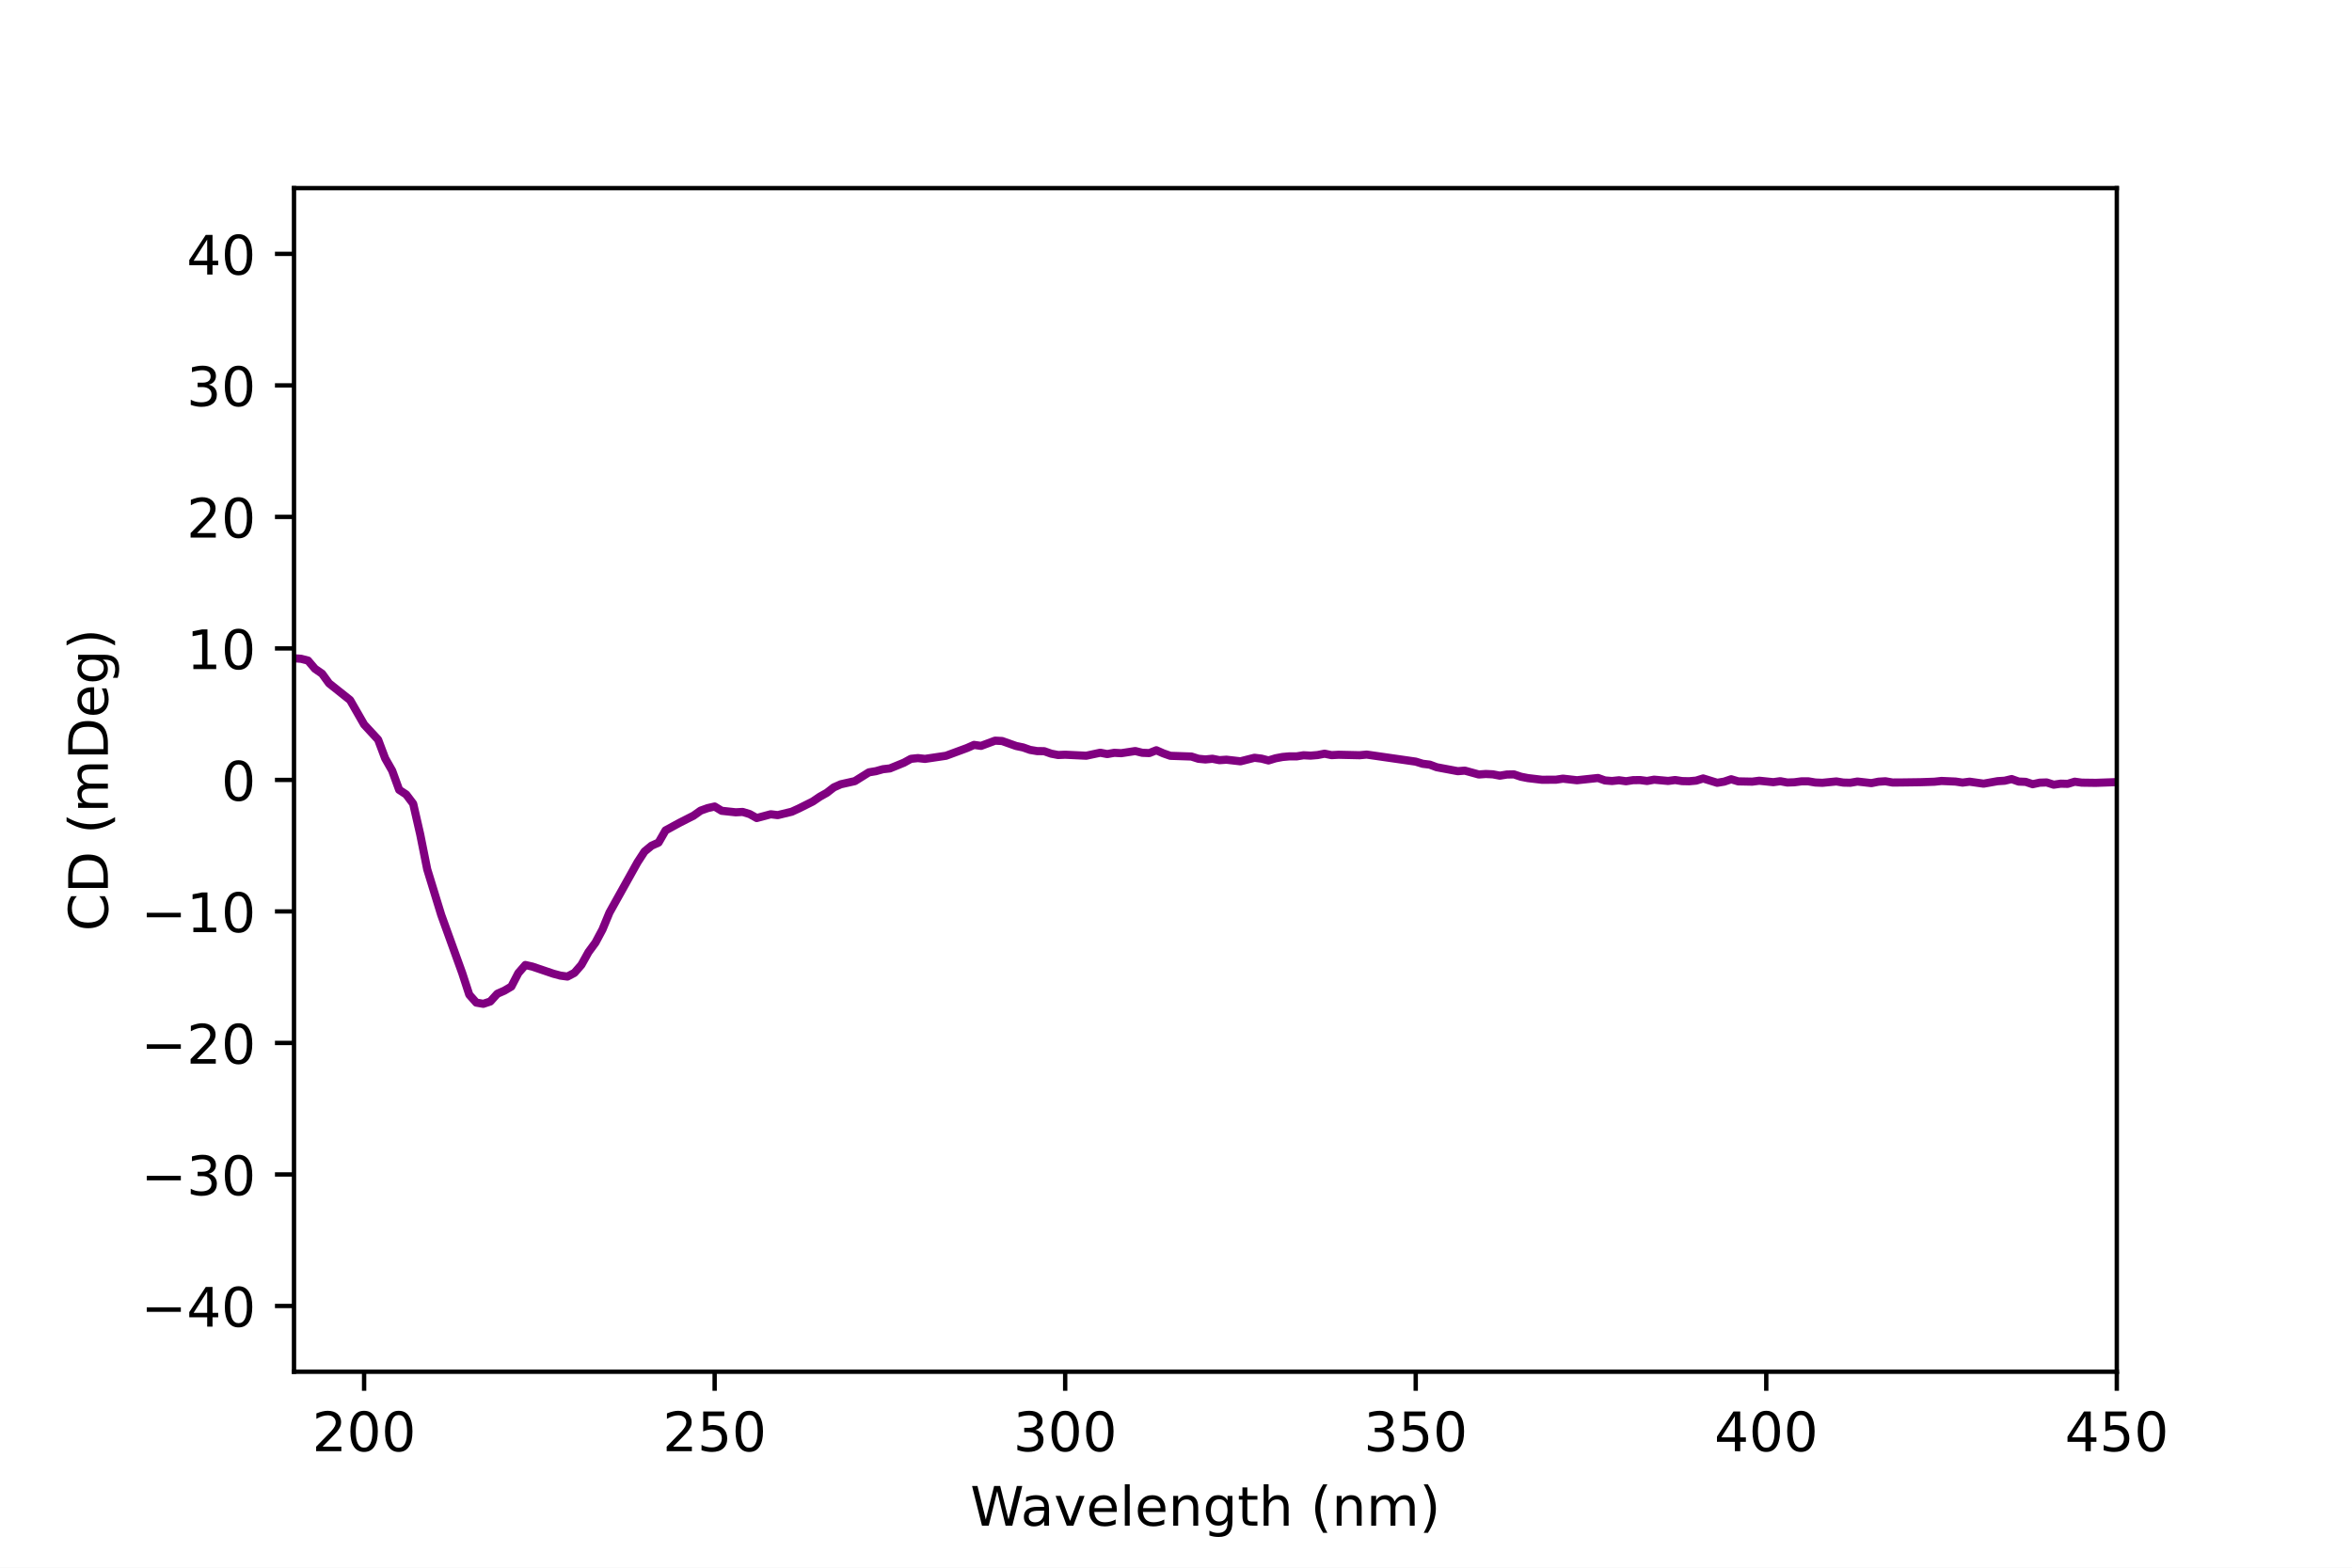
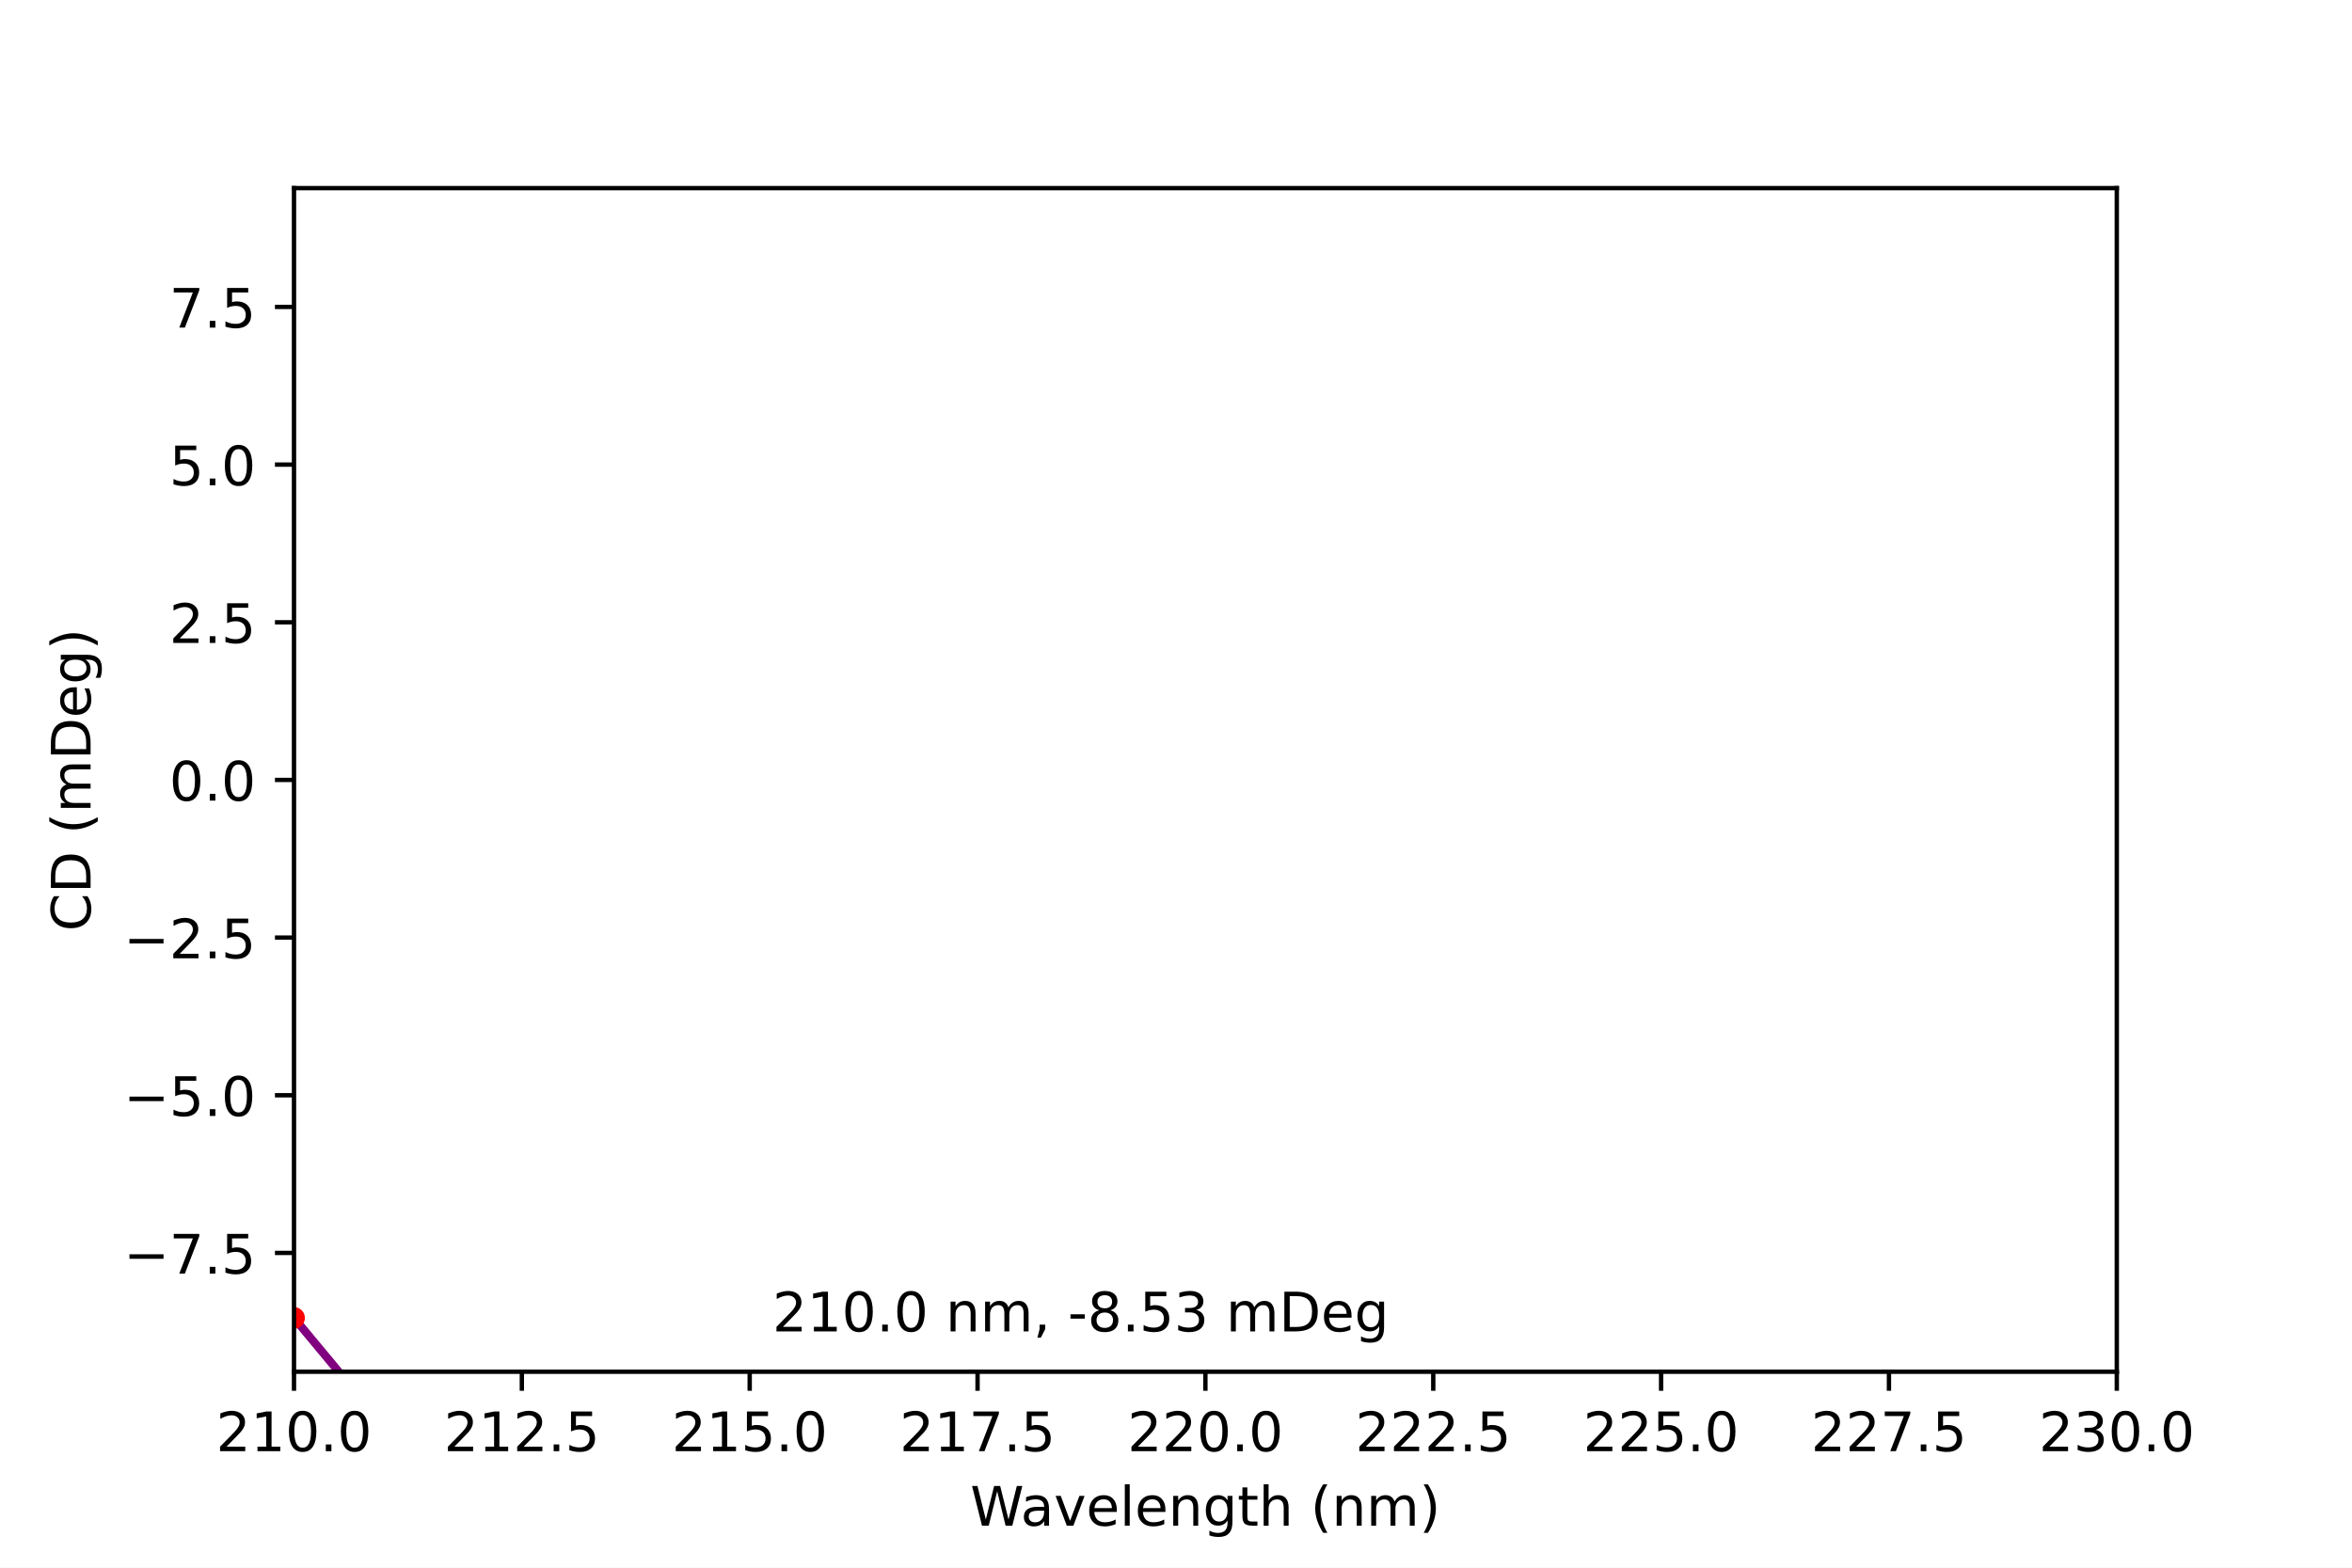
<svg xmlns="http://www.w3.org/2000/svg" xmlns:xlink="http://www.w3.org/1999/xlink" height="288pt" version="1.1" viewBox="0 0 432 288" width="432pt">
  <defs>
    <style type="text/css">*{stroke-linecap:butt;stroke-linejoin:round;}</style>
  </defs>
  <g id="figure_1">
    <g id="patch_1">
      <path d="M 0 288  L 432 288  L 432 0  L 0 0  z " style="fill:#ffffff;" />
    </g>
    <g id="axes_1">
      <g id="patch_2">
        <path d="M 54 252  L 388.8 252  L 388.8 34.56  L 54 34.56  z " style="fill:#ffffff;" />
      </g>
      <g id="matplotlib.axis_1">
        <g id="xtick_1">
          <g id="line2d_1">
            <defs>
-               <path d="M 0 0  L 0 3.5  " id="m7a0d1f25f4" style="stroke:#000000;stroke-width:0.8;" />
+               <path d="M 0 0  L 0 3.5  " id="m321f2cdc63" style="stroke:#000000;stroke-width:0.8;" />
            </defs>
            <g>
-               <use style="stroke:#000000;stroke-width:0.8;" x="66.877" xlink:href="#m7a0d1f25f4" y="252" />
+               <use style="stroke:#000000;stroke-width:0.8;" x="54" xlink:href="#m321f2cdc63" y="252" />
            </g>
          </g>
          <g id="text_1">
-             <g transform="translate(57.33317 266.5984)scale(0.1 -0.1)">
+             <g transform="translate(39.68594 266.5984)scale(0.1 -0.1)">
              <defs>
                <path d="M 1228 531  L 3431 531  L 3431 0  L 469 0  L 469 531  Q 828 903 1448 1529  Q 2069 2156 2228 2338  Q 2531 2678 2651 2914  Q 2772 3150 2772 3378  Q 2772 3750 2511 3984  Q 2250 4219 1831 4219  Q 1534 4219 1204 4116  Q 875 4013 500 3803  L 500 4441  Q 881 4594 1212 4672  Q 1544 4750 1819 4750  Q 2544 4750 2975 4387  Q 3406 4025 3406 3419  Q 3406 3131 3298 2873  Q 3191 2616 2906 2266  Q 2828 2175 2409 1742  Q 1991 1309 1228 531  z " id="DejaVuSans-32" transform="scale(0.015625)" />
+                 <path d="M 794 531  L 1825 531  L 1825 4091  L 703 3866  L 703 4441  L 1819 4666  L 2450 4666  L 2450 531  L 3481 531  L 3481 0  L 794 0  L 794 531  z " id="DejaVuSans-31" transform="scale(0.015625)" />
                <path d="M 2034 4250  Q 1547 4250 1301 3770  Q 1056 3291 1056 2328  Q 1056 1369 1301 889  Q 1547 409 2034 409  Q 2525 409 2770 889  Q 3016 1369 3016 2328  Q 3016 3291 2770 3770  Q 2525 4250 2034 4250  z M 2034 4750  Q 2819 4750 3233 4129  Q 3647 3509 3647 2328  Q 3647 1150 3233 529  Q 2819 -91 2034 -91  Q 1250 -91 836 529  Q 422 1150 422 2328  Q 422 3509 836 4129  Q 1250 4750 2034 4750  z " id="DejaVuSans-30" transform="scale(0.015625)" />
-               </defs>
-               <use xlink:href="#DejaVuSans-32" />
-               <use x="63.623" xlink:href="#DejaVuSans-30" />
+                 <path d="M 684 794  L 1344 794  L 1344 0  L 684 0  L 684 794  z " id="DejaVuSans-2e" transform="scale(0.015625)" />
+               </defs>
+               <use xlink:href="#DejaVuSans-32" />
+               <use x="63.623" xlink:href="#DejaVuSans-31" />
              <use x="127.246" xlink:href="#DejaVuSans-30" />
+               <use x="190.869" xlink:href="#DejaVuSans-2e" />
+               <use x="222.656" xlink:href="#DejaVuSans-30" />
            </g>
          </g>
        </g>
        <g id="xtick_2">
          <g id="line2d_2">
            <g>
-               <use style="stroke:#000000;stroke-width:0.8;" x="131.262" xlink:href="#m7a0d1f25f4" y="252" />
+               <use style="stroke:#000000;stroke-width:0.8;" x="95.85" xlink:href="#m321f2cdc63" y="252" />
            </g>
          </g>
          <g id="text_2">
-             <g transform="translate(121.7178 266.5984)scale(0.1 -0.1)">
+             <g transform="translate(81.53594 266.5984)scale(0.1 -0.1)">
              <defs>
                <path d="M 691 4666  L 3169 4666  L 3169 4134  L 1269 4134  L 1269 2991  Q 1406 3038 1543 3061  Q 1681 3084 1819 3084  Q 2600 3084 3056 2656  Q 3513 2228 3513 1497  Q 3513 744 3044 326  Q 2575 -91 1722 -91  Q 1428 -91 1123 -41  Q 819 9 494 109  L 494 744  Q 775 591 1075 516  Q 1375 441 1709 441  Q 2250 441 2565 725  Q 2881 1009 2881 1497  Q 2881 1984 2565 2268  Q 2250 2553 1709 2553  Q 1456 2553 1204 2497  Q 953 2441 691 2322  L 691 4666  z " id="DejaVuSans-35" transform="scale(0.015625)" />
              </defs>
              <use xlink:href="#DejaVuSans-32" />
-               <use x="63.623" xlink:href="#DejaVuSans-35" />
-               <use x="127.246" xlink:href="#DejaVuSans-30" />
+               <use x="63.623" xlink:href="#DejaVuSans-31" />
+               <use x="127.246" xlink:href="#DejaVuSans-32" />
+               <use x="190.869" xlink:href="#DejaVuSans-2e" />
+               <use x="222.656" xlink:href="#DejaVuSans-35" />
            </g>
          </g>
        </g>
        <g id="xtick_3">
          <g id="line2d_3">
            <g>
-               <use style="stroke:#000000;stroke-width:0.8;" x="195.646" xlink:href="#m7a0d1f25f4" y="252" />
+               <use style="stroke:#000000;stroke-width:0.8;" x="137.7" xlink:href="#m321f2cdc63" y="252" />
            </g>
          </g>
          <g id="text_3">
-             <g transform="translate(186.1024 266.5984)scale(0.1 -0.1)">
-               <defs>
-                 <path d="M 2597 2516  Q 3050 2419 3304 2112  Q 3559 1806 3559 1356  Q 3559 666 3084 287  Q 2609 -91 1734 -91  Q 1441 -91 1130 -33  Q 819 25 488 141  L 488 750  Q 750 597 1062 519  Q 1375 441 1716 441  Q 2309 441 2620 675  Q 2931 909 2931 1356  Q 2931 1769 2642 2001  Q 2353 2234 1838 2234  L 1294 2234  L 1294 2753  L 1863 2753  Q 2328 2753 2575 2939  Q 2822 3125 2822 3475  Q 2822 3834 2567 4026  Q 2313 4219 1838 4219  Q 1578 4219 1281 4162  Q 984 4106 628 3988  L 628 4550  Q 988 4650 1302 4700  Q 1616 4750 1894 4750  Q 2613 4750 3031 4423  Q 3450 4097 3450 3541  Q 3450 3153 3228 2886  Q 3006 2619 2597 2516  z " id="DejaVuSans-33" transform="scale(0.015625)" />
-               </defs>
-               <use xlink:href="#DejaVuSans-33" />
-               <use x="63.623" xlink:href="#DejaVuSans-30" />
-               <use x="127.246" xlink:href="#DejaVuSans-30" />
+             <g transform="translate(123.3859 266.5984)scale(0.1 -0.1)">
+               <use xlink:href="#DejaVuSans-32" />
+               <use x="63.623" xlink:href="#DejaVuSans-31" />
+               <use x="127.246" xlink:href="#DejaVuSans-35" />
+               <use x="190.869" xlink:href="#DejaVuSans-2e" />
+               <use x="222.656" xlink:href="#DejaVuSans-30" />
            </g>
          </g>
        </g>
        <g id="xtick_4">
          <g id="line2d_4">
            <g>
-               <use style="stroke:#000000;stroke-width:0.8;" x="260.031" xlink:href="#m7a0d1f25f4" y="252" />
+               <use style="stroke:#000000;stroke-width:0.8;" x="179.55" xlink:href="#m321f2cdc63" y="252" />
            </g>
          </g>
          <g id="text_4">
-             <g transform="translate(250.487 266.5984)scale(0.1 -0.1)">
-               <use xlink:href="#DejaVuSans-33" />
-               <use x="63.623" xlink:href="#DejaVuSans-35" />
-               <use x="127.246" xlink:href="#DejaVuSans-30" />
+             <g transform="translate(165.2359 266.5984)scale(0.1 -0.1)">
+               <defs>
+                 <path d="M 525 4666  L 3525 4666  L 3525 4397  L 1831 0  L 1172 0  L 2766 4134  L 525 4134  L 525 4666  z " id="DejaVuSans-37" transform="scale(0.015625)" />
+               </defs>
+               <use xlink:href="#DejaVuSans-32" />
+               <use x="63.623" xlink:href="#DejaVuSans-31" />
+               <use x="127.246" xlink:href="#DejaVuSans-37" />
+               <use x="190.869" xlink:href="#DejaVuSans-2e" />
+               <use x="222.656" xlink:href="#DejaVuSans-35" />
            </g>
          </g>
        </g>
        <g id="xtick_5">
          <g id="line2d_5">
            <g>
-               <use style="stroke:#000000;stroke-width:0.8;" x="324.415" xlink:href="#m7a0d1f25f4" y="252" />
+               <use style="stroke:#000000;stroke-width:0.8;" x="221.4" xlink:href="#m321f2cdc63" y="252" />
            </g>
          </g>
          <g id="text_5">
-             <g transform="translate(314.8716 266.5984)scale(0.1 -0.1)">
-               <defs>
-                 <path d="M 2419 4116  L 825 1625  L 2419 1625  L 2419 4116  z M 2253 4666  L 3047 4666  L 3047 1625  L 3713 1625  L 3713 1100  L 3047 1100  L 3047 0  L 2419 0  L 2419 1100  L 313 1100  L 313 1709  L 2253 4666  z " id="DejaVuSans-34" transform="scale(0.015625)" />
-               </defs>
-               <use xlink:href="#DejaVuSans-34" />
-               <use x="63.623" xlink:href="#DejaVuSans-30" />
+             <g transform="translate(207.0859 266.5984)scale(0.1 -0.1)">
+               <use xlink:href="#DejaVuSans-32" />
+               <use x="63.623" xlink:href="#DejaVuSans-32" />
              <use x="127.246" xlink:href="#DejaVuSans-30" />
+               <use x="190.869" xlink:href="#DejaVuSans-2e" />
+               <use x="222.656" xlink:href="#DejaVuSans-30" />
            </g>
          </g>
        </g>
        <g id="xtick_6">
          <g id="line2d_6">
            <g>
-               <use style="stroke:#000000;stroke-width:0.8;" x="388.8" xlink:href="#m7a0d1f25f4" y="252" />
+               <use style="stroke:#000000;stroke-width:0.8;" x="263.25" xlink:href="#m321f2cdc63" y="252" />
            </g>
          </g>
          <g id="text_6">
-             <g transform="translate(379.2563 266.5984)scale(0.1 -0.1)">
-               <use xlink:href="#DejaVuSans-34" />
-               <use x="63.623" xlink:href="#DejaVuSans-35" />
+             <g transform="translate(248.9359 266.5984)scale(0.1 -0.1)">
+               <use xlink:href="#DejaVuSans-32" />
+               <use x="63.623" xlink:href="#DejaVuSans-32" />
+               <use x="127.246" xlink:href="#DejaVuSans-32" />
+               <use x="190.869" xlink:href="#DejaVuSans-2e" />
+               <use x="222.656" xlink:href="#DejaVuSans-35" />
+             </g>
+           </g>
+         </g>
+         <g id="xtick_7">
+           <g id="line2d_7">
+             <g>
+               <use style="stroke:#000000;stroke-width:0.8;" x="305.1" xlink:href="#m321f2cdc63" y="252" />
+             </g>
+           </g>
+           <g id="text_7">
+             <g transform="translate(290.7859 266.5984)scale(0.1 -0.1)">
+               <use xlink:href="#DejaVuSans-32" />
+               <use x="63.623" xlink:href="#DejaVuSans-32" />
+               <use x="127.246" xlink:href="#DejaVuSans-35" />
+               <use x="190.869" xlink:href="#DejaVuSans-2e" />
+               <use x="222.656" xlink:href="#DejaVuSans-30" />
+             </g>
+           </g>
+         </g>
+         <g id="xtick_8">
+           <g id="line2d_8">
+             <g>
+               <use style="stroke:#000000;stroke-width:0.8;" x="346.95" xlink:href="#m321f2cdc63" y="252" />
+             </g>
+           </g>
+           <g id="text_8">
+             <g transform="translate(332.6359 266.5984)scale(0.1 -0.1)">
+               <use xlink:href="#DejaVuSans-32" />
+               <use x="63.623" xlink:href="#DejaVuSans-32" />
+               <use x="127.246" xlink:href="#DejaVuSans-37" />
+               <use x="190.869" xlink:href="#DejaVuSans-2e" />
+               <use x="222.656" xlink:href="#DejaVuSans-35" />
+             </g>
+           </g>
+         </g>
+         <g id="xtick_9">
+           <g id="line2d_9">
+             <g>
+               <use style="stroke:#000000;stroke-width:0.8;" x="388.8" xlink:href="#m321f2cdc63" y="252" />
+             </g>
+           </g>
+           <g id="text_9">
+             <g transform="translate(374.4859 266.5984)scale(0.1 -0.1)">
+               <defs>
+                 <path d="M 2597 2516  Q 3050 2419 3304 2112  Q 3559 1806 3559 1356  Q 3559 666 3084 287  Q 2609 -91 1734 -91  Q 1441 -91 1130 -33  Q 819 25 488 141  L 488 750  Q 750 597 1062 519  Q 1375 441 1716 441  Q 2309 441 2620 675  Q 2931 909 2931 1356  Q 2931 1769 2642 2001  Q 2353 2234 1838 2234  L 1294 2234  L 1294 2753  L 1863 2753  Q 2328 2753 2575 2939  Q 2822 3125 2822 3475  Q 2822 3834 2567 4026  Q 2313 4219 1838 4219  Q 1578 4219 1281 4162  Q 984 4106 628 3988  L 628 4550  Q 988 4650 1302 4700  Q 1616 4750 1894 4750  Q 2613 4750 3031 4423  Q 3450 4097 3450 3541  Q 3450 3153 3228 2886  Q 3006 2619 2597 2516  z " id="DejaVuSans-33" transform="scale(0.015625)" />
+               </defs>
+               <use xlink:href="#DejaVuSans-32" />
+               <use x="63.623" xlink:href="#DejaVuSans-33" />
              <use x="127.246" xlink:href="#DejaVuSans-30" />
-             </g>
-           </g>
-         </g>
-         <g id="text_7">
+               <use x="190.869" xlink:href="#DejaVuSans-2e" />
+               <use x="222.656" xlink:href="#DejaVuSans-30" />
+             </g>
+           </g>
+         </g>
+         <g id="text_10">
          <g transform="translate(178.2078 280.2766)scale(0.1 -0.1)">
            <defs>
              <path d="M 213 4666  L 850 4666  L 1831 722  L 2809 4666  L 3519 4666  L 4500 722  L 5478 4666  L 6119 4666  L 4947 0  L 4153 0  L 3169 4050  L 2175 0  L 1381 0  L 213 4666  z " id="DejaVuSans-57" transform="scale(0.015625)" />
              <path d="M 2194 1759  Q 1497 1759 1228 1600  Q 959 1441 959 1056  Q 959 750 1161 570  Q 1363 391 1709 391  Q 2188 391 2477 730  Q 2766 1069 2766 1631  L 2766 1759  L 2194 1759  z M 3341 1997  L 3341 0  L 2766 0  L 2766 531  Q 2569 213 2275 61  Q 1981 -91 1556 -91  Q 1019 -91 701 211  Q 384 513 384 1019  Q 384 1609 779 1909  Q 1175 2209 1959 2209  L 2766 2209  L 2766 2266  Q 2766 2663 2505 2880  Q 2244 3097 1772 3097  Q 1472 3097 1187 3025  Q 903 2953 641 2809  L 641 3341  Q 956 3463 1253 3523  Q 1550 3584 1831 3584  Q 2591 3584 2966 3190  Q 3341 2797 3341 1997  z " id="DejaVuSans-61" transform="scale(0.015625)" />
              <path d="M 191 3500  L 800 3500  L 1894 563  L 2988 3500  L 3597 3500  L 2284 0  L 1503 0  L 191 3500  z " id="DejaVuSans-76" transform="scale(0.015625)" />
              <path d="M 3597 1894  L 3597 1613  L 953 1613  Q 991 1019 1311 708  Q 1631 397 2203 397  Q 2534 397 2845 478  Q 3156 559 3463 722  L 3463 178  Q 3153 47 2828 -22  Q 2503 -91 2169 -91  Q 1331 -91 842 396  Q 353 884 353 1716  Q 353 2575 817 3079  Q 1281 3584 2069 3584  Q 2775 3584 3186 3129  Q 3597 2675 3597 1894  z M 3022 2063  Q 3016 2534 2758 2815  Q 2500 3097 2075 3097  Q 1594 3097 1305 2825  Q 1016 2553 972 2059  L 3022 2063  z " id="DejaVuSans-65" transform="scale(0.015625)" />
              <path d="M 603 4863  L 1178 4863  L 1178 0  L 603 0  L 603 4863  z " id="DejaVuSans-6c" transform="scale(0.015625)" />
              <path d="M 3513 2113  L 3513 0  L 2938 0  L 2938 2094  Q 2938 2591 2744 2837  Q 2550 3084 2163 3084  Q 1697 3084 1428 2787  Q 1159 2491 1159 1978  L 1159 0  L 581 0  L 581 3500  L 1159 3500  L 1159 2956  Q 1366 3272 1645 3428  Q 1925 3584 2291 3584  Q 2894 3584 3203 3211  Q 3513 2838 3513 2113  z " id="DejaVuSans-6e" transform="scale(0.015625)" />
              <path d="M 2906 1791  Q 2906 2416 2648 2759  Q 2391 3103 1925 3103  Q 1463 3103 1205 2759  Q 947 2416 947 1791  Q 947 1169 1205 825  Q 1463 481 1925 481  Q 2391 481 2648 825  Q 2906 1169 2906 1791  z M 3481 434  Q 3481 -459 3084 -895  Q 2688 -1331 1869 -1331  Q 1566 -1331 1297 -1286  Q 1028 -1241 775 -1147  L 775 -588  Q 1028 -725 1275 -790  Q 1522 -856 1778 -856  Q 2344 -856 2625 -561  Q 2906 -266 2906 331  L 2906 616  Q 2728 306 2450 153  Q 2172 0 1784 0  Q 1141 0 747 490  Q 353 981 353 1791  Q 353 2603 747 3093  Q 1141 3584 1784 3584  Q 2172 3584 2450 3431  Q 2728 3278 2906 2969  L 2906 3500  L 3481 3500  L 3481 434  z " id="DejaVuSans-67" transform="scale(0.015625)" />
              <path d="M 1172 4494  L 1172 3500  L 2356 3500  L 2356 3053  L 1172 3053  L 1172 1153  Q 1172 725 1289 603  Q 1406 481 1766 481  L 2356 481  L 2356 0  L 1766 0  Q 1100 0 847 248  Q 594 497 594 1153  L 594 3053  L 172 3053  L 172 3500  L 594 3500  L 594 4494  L 1172 4494  z " id="DejaVuSans-74" transform="scale(0.015625)" />
              <path d="M 3513 2113  L 3513 0  L 2938 0  L 2938 2094  Q 2938 2591 2744 2837  Q 2550 3084 2163 3084  Q 1697 3084 1428 2787  Q 1159 2491 1159 1978  L 1159 0  L 581 0  L 581 4863  L 1159 4863  L 1159 2956  Q 1366 3272 1645 3428  Q 1925 3584 2291 3584  Q 2894 3584 3203 3211  Q 3513 2838 3513 2113  z " id="DejaVuSans-68" transform="scale(0.015625)" />
              <path id="DejaVuSans-20" transform="scale(0.015625)" />
              <path d="M 1984 4856  Q 1566 4138 1362 3434  Q 1159 2731 1159 2009  Q 1159 1288 1364 580  Q 1569 -128 1984 -844  L 1484 -844  Q 1016 -109 783 600  Q 550 1309 550 2009  Q 550 2706 781 3412  Q 1013 4119 1484 4856  L 1984 4856  z " id="DejaVuSans-28" transform="scale(0.015625)" />
              <path d="M 3328 2828  Q 3544 3216 3844 3400  Q 4144 3584 4550 3584  Q 5097 3584 5394 3201  Q 5691 2819 5691 2113  L 5691 0  L 5113 0  L 5113 2094  Q 5113 2597 4934 2840  Q 4756 3084 4391 3084  Q 3944 3084 3684 2787  Q 3425 2491 3425 1978  L 3425 0  L 2847 0  L 2847 2094  Q 2847 2600 2669 2842  Q 2491 3084 2119 3084  Q 1678 3084 1418 2786  Q 1159 2488 1159 1978  L 1159 0  L 581 0  L 581 3500  L 1159 3500  L 1159 2956  Q 1356 3278 1631 3431  Q 1906 3584 2284 3584  Q 2666 3584 2933 3390  Q 3200 3197 3328 2828  z " id="DejaVuSans-6d" transform="scale(0.015625)" />
              <path d="M 513 4856  L 1013 4856  Q 1481 4119 1714 3412  Q 1947 2706 1947 2009  Q 1947 1309 1714 600  Q 1481 -109 1013 -844  L 513 -844  Q 928 -128 1133 580  Q 1338 1288 1338 2009  Q 1338 2731 1133 3434  Q 928 4138 513 4856  z " id="DejaVuSans-29" transform="scale(0.015625)" />
            </defs>
            <use xlink:href="#DejaVuSans-57" />
            <use x="92.502" xlink:href="#DejaVuSans-61" />
            <use x="153.781" xlink:href="#DejaVuSans-76" />
            <use x="212.961" xlink:href="#DejaVuSans-65" />
            <use x="274.484" xlink:href="#DejaVuSans-6c" />
            <use x="302.268" xlink:href="#DejaVuSans-65" />
            <use x="363.791" xlink:href="#DejaVuSans-6e" />
            <use x="427.17" xlink:href="#DejaVuSans-67" />
            <use x="490.646" xlink:href="#DejaVuSans-74" />
            <use x="529.855" xlink:href="#DejaVuSans-68" />
            <use x="593.234" xlink:href="#DejaVuSans-20" />
            <use x="625.021" xlink:href="#DejaVuSans-28" />
            <use x="664.035" xlink:href="#DejaVuSans-6e" />
            <use x="727.414" xlink:href="#DejaVuSans-6d" />
            <use x="824.826" xlink:href="#DejaVuSans-29" />
          </g>
        </g>
      </g>
      <g id="matplotlib.axis_2">
        <g id="ytick_1">
-           <g id="line2d_7">
+           <g id="line2d_10">
            <defs>
-               <path d="M 0 0  L -3.5 0  " id="me421592237" style="stroke:#000000;stroke-width:0.8;" />
+               <path d="M 0 0  L -3.5 0  " id="m7f3604274c" style="stroke:#000000;stroke-width:0.8;" />
            </defs>
            <g>
-               <use style="stroke:#000000;stroke-width:0.8;" x="54" xlink:href="#me421592237" y="239.92" />
-             </g>
-           </g>
-           <g id="text_8">
-             <g transform="translate(25.89531 243.7192)scale(0.1 -0.1)">
+               <use style="stroke:#000000;stroke-width:0.8;" x="54" xlink:href="#m7f3604274c" y="230.173" />
+             </g>
+           </g>
+           <g id="text_11">
+             <g transform="translate(22.71719 233.9724)scale(0.1 -0.1)">
              <defs>
                <path d="M 678 2272  L 4684 2272  L 4684 1741  L 678 1741  L 678 2272  z " id="DejaVuSans-2212" transform="scale(0.015625)" />
              </defs>
              <use xlink:href="#DejaVuSans-2212" />
-               <use x="83.789" xlink:href="#DejaVuSans-34" />
-               <use x="147.412" xlink:href="#DejaVuSans-30" />
+               <use x="83.789" xlink:href="#DejaVuSans-37" />
+               <use x="147.412" xlink:href="#DejaVuSans-2e" />
+               <use x="179.199" xlink:href="#DejaVuSans-35" />
            </g>
          </g>
        </g>
        <g id="ytick_2">
-           <g id="line2d_8">
-             <g>
-               <use style="stroke:#000000;stroke-width:0.8;" x="54" xlink:href="#me421592237" y="215.76" />
-             </g>
-           </g>
-           <g id="text_9">
-             <g transform="translate(25.89531 219.5592)scale(0.1 -0.1)">
+           <g id="line2d_11">
+             <g>
+               <use style="stroke:#000000;stroke-width:0.8;" x="54" xlink:href="#m7f3604274c" y="201.209" />
+             </g>
+           </g>
+           <g id="text_12">
+             <g transform="translate(22.71719 205.008)scale(0.1 -0.1)">
              <use xlink:href="#DejaVuSans-2212" />
-               <use x="83.789" xlink:href="#DejaVuSans-33" />
-               <use x="147.412" xlink:href="#DejaVuSans-30" />
+               <use x="83.789" xlink:href="#DejaVuSans-35" />
+               <use x="147.412" xlink:href="#DejaVuSans-2e" />
+               <use x="179.199" xlink:href="#DejaVuSans-30" />
            </g>
          </g>
        </g>
        <g id="ytick_3">
-           <g id="line2d_9">
-             <g>
-               <use style="stroke:#000000;stroke-width:0.8;" x="54" xlink:href="#me421592237" y="191.6" />
-             </g>
-           </g>
-           <g id="text_10">
-             <g transform="translate(25.89531 195.3992)scale(0.1 -0.1)">
+           <g id="line2d_12">
+             <g>
+               <use style="stroke:#000000;stroke-width:0.8;" x="54" xlink:href="#m7f3604274c" y="172.244" />
+             </g>
+           </g>
+           <g id="text_13">
+             <g transform="translate(22.71719 176.0436)scale(0.1 -0.1)">
              <use xlink:href="#DejaVuSans-2212" />
              <use x="83.789" xlink:href="#DejaVuSans-32" />
-               <use x="147.412" xlink:href="#DejaVuSans-30" />
+               <use x="147.412" xlink:href="#DejaVuSans-2e" />
+               <use x="179.199" xlink:href="#DejaVuSans-35" />
            </g>
          </g>
        </g>
        <g id="ytick_4">
-           <g id="line2d_10">
-             <g>
-               <use style="stroke:#000000;stroke-width:0.8;" x="54" xlink:href="#me421592237" y="167.44" />
-             </g>
-           </g>
-           <g id="text_11">
-             <g transform="translate(25.89531 171.2392)scale(0.1 -0.1)">
-               <defs>
-                 <path d="M 794 531  L 1825 531  L 1825 4091  L 703 3866  L 703 4441  L 1819 4666  L 2450 4666  L 2450 531  L 3481 531  L 3481 0  L 794 0  L 794 531  z " id="DejaVuSans-31" transform="scale(0.015625)" />
-               </defs>
-               <use xlink:href="#DejaVuSans-2212" />
-               <use x="83.789" xlink:href="#DejaVuSans-31" />
-               <use x="147.412" xlink:href="#DejaVuSans-30" />
+           <g id="line2d_13">
+             <g>
+               <use style="stroke:#000000;stroke-width:0.8;" x="54" xlink:href="#m7f3604274c" y="143.28" />
+             </g>
+           </g>
+           <g id="text_14">
+             <g transform="translate(31.09688 147.0792)scale(0.1 -0.1)">
+               <use xlink:href="#DejaVuSans-30" />
+               <use x="63.623" xlink:href="#DejaVuSans-2e" />
+               <use x="95.41" xlink:href="#DejaVuSans-30" />
            </g>
          </g>
        </g>
        <g id="ytick_5">
-           <g id="line2d_11">
-             <g>
-               <use style="stroke:#000000;stroke-width:0.8;" x="54" xlink:href="#me421592237" y="143.28" />
-             </g>
-           </g>
-           <g id="text_12">
-             <g transform="translate(40.6375 147.0792)scale(0.1 -0.1)">
-               <use xlink:href="#DejaVuSans-30" />
+           <g id="line2d_14">
+             <g>
+               <use style="stroke:#000000;stroke-width:0.8;" x="54" xlink:href="#m7f3604274c" y="114.316" />
+             </g>
+           </g>
+           <g id="text_15">
+             <g transform="translate(31.09688 118.1148)scale(0.1 -0.1)">
+               <use xlink:href="#DejaVuSans-32" />
+               <use x="63.623" xlink:href="#DejaVuSans-2e" />
+               <use x="95.41" xlink:href="#DejaVuSans-35" />
            </g>
          </g>
        </g>
        <g id="ytick_6">
-           <g id="line2d_12">
-             <g>
-               <use style="stroke:#000000;stroke-width:0.8;" x="54" xlink:href="#me421592237" y="119.12" />
-             </g>
-           </g>
-           <g id="text_13">
-             <g transform="translate(34.275 122.9192)scale(0.1 -0.1)">
-               <use xlink:href="#DejaVuSans-31" />
-               <use x="63.623" xlink:href="#DejaVuSans-30" />
+           <g id="line2d_15">
+             <g>
+               <use style="stroke:#000000;stroke-width:0.8;" x="54" xlink:href="#m7f3604274c" y="85.351" />
+             </g>
+           </g>
+           <g id="text_16">
+             <g transform="translate(31.09688 89.15043)scale(0.1 -0.1)">
+               <use xlink:href="#DejaVuSans-35" />
+               <use x="63.623" xlink:href="#DejaVuSans-2e" />
+               <use x="95.41" xlink:href="#DejaVuSans-30" />
            </g>
          </g>
        </g>
        <g id="ytick_7">
-           <g id="line2d_13">
-             <g>
-               <use style="stroke:#000000;stroke-width:0.8;" x="54" xlink:href="#me421592237" y="94.96" />
-             </g>
-           </g>
-           <g id="text_14">
-             <g transform="translate(34.275 98.75922)scale(0.1 -0.1)">
-               <use xlink:href="#DejaVuSans-32" />
-               <use x="63.623" xlink:href="#DejaVuSans-30" />
-             </g>
-           </g>
-         </g>
-         <g id="ytick_8">
-           <g id="line2d_14">
-             <g>
-               <use style="stroke:#000000;stroke-width:0.8;" x="54" xlink:href="#me421592237" y="70.8" />
-             </g>
-           </g>
-           <g id="text_15">
-             <g transform="translate(34.275 74.59922)scale(0.1 -0.1)">
-               <use xlink:href="#DejaVuSans-33" />
-               <use x="63.623" xlink:href="#DejaVuSans-30" />
-             </g>
-           </g>
-         </g>
-         <g id="ytick_9">
-           <g id="line2d_15">
-             <g>
-               <use style="stroke:#000000;stroke-width:0.8;" x="54" xlink:href="#me421592237" y="46.64" />
-             </g>
-           </g>
-           <g id="text_16">
-             <g transform="translate(34.275 50.43922)scale(0.1 -0.1)">
-               <use xlink:href="#DejaVuSans-34" />
-               <use x="63.623" xlink:href="#DejaVuSans-30" />
-             </g>
-           </g>
-         </g>
-         <g id="text_17">
-           <g transform="translate(19.81563 171.0831)rotate(-90)scale(0.1 -0.1)">
+           <g id="line2d_16">
+             <g>
+               <use style="stroke:#000000;stroke-width:0.8;" x="54" xlink:href="#m7f3604274c" y="56.387" />
+             </g>
+           </g>
+           <g id="text_17">
+             <g transform="translate(31.09688 60.18603)scale(0.1 -0.1)">
+               <use xlink:href="#DejaVuSans-37" />
+               <use x="63.623" xlink:href="#DejaVuSans-2e" />
+               <use x="95.41" xlink:href="#DejaVuSans-35" />
+             </g>
+           </g>
+         </g>
+         <g id="text_18">
+           <g transform="translate(16.6375 171.0831)rotate(-90)scale(0.1 -0.1)">
            <defs>
              <path d="M 4122 4306  L 4122 3641  Q 3803 3938 3442 4084  Q 3081 4231 2675 4231  Q 1875 4231 1450 3742  Q 1025 3253 1025 2328  Q 1025 1406 1450 917  Q 1875 428 2675 428  Q 3081 428 3442 575  Q 3803 722 4122 1019  L 4122 359  Q 3791 134 3420 21  Q 3050 -91 2638 -91  Q 1578 -91 968 557  Q 359 1206 359 2328  Q 359 3453 968 4101  Q 1578 4750 2638 4750  Q 3056 4750 3426 4639  Q 3797 4528 4122 4306  z " id="DejaVuSans-43" transform="scale(0.015625)" />
              <path d="M 1259 4147  L 1259 519  L 2022 519  Q 2988 519 3436 956  Q 3884 1394 3884 2338  Q 3884 3275 3436 3711  Q 2988 4147 2022 4147  L 1259 4147  z M 628 4666  L 1925 4666  Q 3281 4666 3915 4102  Q 4550 3538 4550 2338  Q 4550 1131 3912 565  Q 3275 0 1925 0  L 628 0  L 628 4666  z " id="DejaVuSans-44" transform="scale(0.015625)" />
            </defs>
            <use xlink:href="#DejaVuSans-43" />
            <use x="69.824" xlink:href="#DejaVuSans-44" />
            <use x="146.826" xlink:href="#DejaVuSans-20" />
            <use x="178.613" xlink:href="#DejaVuSans-28" />
            <use x="217.627" xlink:href="#DejaVuSans-6d" />
            <use x="315.039" xlink:href="#DejaVuSans-44" />
            <use x="392.041" xlink:href="#DejaVuSans-65" />
            <use x="453.564" xlink:href="#DejaVuSans-67" />
            <use x="517.041" xlink:href="#DejaVuSans-29" />
          </g>
        </g>
      </g>
-       <g id="line2d_16">
-         <path clip-path="url(#pae4644c079)" d="M 388.8 143.68  L 384.937 143.817  L 382.362 143.781  L 381.074 143.607  L 379.786 144  L 378.498 143.969  L 377.211 144.157  L 375.923 143.743  L 374.635 143.787  L 373.348 144.067  L 372.06 143.636  L 370.772 143.581  L 369.485 143.124  L 368.197 143.428  L 366.909 143.51  L 364.334 143.967  L 361.758 143.604  L 360.471 143.771  L 359.183 143.582  L 356.608 143.47  L 355.32 143.61  L 352.745 143.699  L 348.882 143.751  L 347.594 143.754  L 346.306 143.528  L 345.018 143.606  L 343.731 143.866  L 341.155 143.577  L 339.868 143.801  L 338.58 143.77  L 337.292 143.558  L 334.717 143.809  L 333.429 143.755  L 332.142 143.54  L 330.854 143.544  L 329.566 143.713  L 328.278 143.756  L 326.991 143.515  L 325.703 143.691  L 323.128 143.429  L 321.84 143.596  L 319.265 143.545  L 317.977 143.157  L 316.689 143.592  L 315.402 143.807  L 312.826 143.01  L 311.538 143.408  L 310.251 143.523  L 308.963 143.495  L 307.675 143.3  L 306.388 143.467  L 303.812 143.235  L 302.525 143.473  L 301.237 143.306  L 299.949 143.324  L 298.662 143.52  L 297.374 143.344  L 296.086 143.478  L 294.798 143.379  L 293.511 142.923  L 289.648 143.336  L 287.072 143.046  L 285.785 143.24  L 283.209 143.249  L 280.634 142.945  L 279.346 142.692  L 278.058 142.26  L 276.771 142.288  L 275.483 142.499  L 274.195 142.253  L 272.908 142.19  L 271.62 142.281  L 269.045 141.573  L 267.757 141.673  L 263.894 140.95  L 262.606 140.471  L 261.318 140.314  L 260.031 139.92  L 251.017 138.623  L 249.729 138.744  L 245.866 138.656  L 244.578 138.728  L 243.291 138.462  L 242.003 138.712  L 240.715 138.819  L 239.428 138.75  L 238.14 138.959  L 236.852 138.951  L 235.565 139.065  L 234.277 139.31  L 232.989 139.702  L 231.702 139.369  L 230.414 139.212  L 227.838 139.86  L 225.263 139.565  L 223.975 139.65  L 222.688 139.392  L 221.4 139.518  L 220.112 139.394  L 218.825 138.982  L 214.962 138.85  L 213.674 138.399  L 212.386 137.83  L 211.098 138.347  L 209.811 138.296  L 208.523 137.974  L 205.948 138.367  L 204.66 138.3  L 203.372 138.531  L 202.085 138.284  L 199.509 138.835  L 195.646 138.65  L 194.358 138.703  L 193.071 138.457  L 191.783 138  L 190.495 137.983  L 189.208 137.767  L 187.92 137.314  L 186.632 137.043  L 184.057 136.132  L 182.769 136.068  L 180.194 137.025  L 178.906 136.847  L 177.618 137.415  L 173.755 138.842  L 169.892 139.417  L 168.605 139.273  L 167.317 139.404  L 166.029 140.114  L 163.454 141.167  L 162.166 141.314  L 160.878 141.673  L 159.591 141.888  L 157.015 143.5  L 154.44 144.079  L 153.152 144.647  L 151.865 145.645  L 150.577 146.368  L 149.289 147.245  L 146.714 148.531  L 145.426 149.12  L 142.851 149.746  L 141.563 149.589  L 138.988 150.281  L 137.7 149.556  L 136.412 149.162  L 135.125 149.227  L 132.549 148.949  L 131.262 148.166  L 129.974 148.461  L 128.686 148.921  L 127.398 149.839  L 124.823 151.149  L 122.248 152.55  L 120.96 154.791  L 119.672 155.366  L 118.385 156.432  L 117.097 158.408  L 111.946 167.644  L 110.658 170.759  L 109.371 173.17  L 108.083 174.925  L 106.795 177.242  L 105.508 178.727  L 104.22 179.403  L 102.932 179.231  L 101.645 178.884  L 97.782 177.572  L 96.494 177.282  L 95.206 178.763  L 93.918 181.241  L 92.631 182  L 91.343 182.564  L 90.055 183.984  L 88.768 184.412  L 87.48 184.187  L 86.192 182.735  L 84.905 178.786  L 81.042 168.088  L 78.466 159.695  L 77.178 153.268  L 75.891 147.652  L 74.603 145.949  L 73.315 145.101  L 72.028 141.572  L 70.74 139.313  L 69.452 135.887  L 66.877 133.1  L 64.302 128.611  L 60.438 125.534  L 59.151 123.756  L 57.863 122.869  L 56.575 121.352  L 55.288 121.024  L 54 120.928  L 54 120.928  " style="fill:none;stroke:#800080;stroke-linecap:square;stroke-width:1.5;" />
+       <g id="line2d_17">
+         <path clip-path="url(#p89b5d950de)" d="M 96.797 289  L 87.48 279.581  L 70.74 262.246  L 54 242.116  " style="fill:none;stroke:#800080;stroke-linecap:square;stroke-width:1.5;" />
+       </g>
+       <g id="line2d_18">
+         <path clip-path="url(#p89b5d950de)" d="M 54 242.116  " style="fill:none;stroke:#ff0000;stroke-linecap:square;stroke-width:1.5;" />
+         <defs>
+           <path d="M 0 1.5  C 0.398 1.5 0.779 1.342 1.061 1.061  C 1.342 0.779 1.5 0.398 1.5 0  C 1.5 -0.398 1.342 -0.779 1.061 -1.061  C 0.779 -1.342 0.398 -1.5 0 -1.5  C -0.398 -1.5 -0.779 -1.342 -1.061 -1.061  C -1.342 -0.779 -1.5 -0.398 -1.5 0  C -1.5 0.398 -1.342 0.779 -1.061 1.061  C -0.779 1.342 -0.398 1.5 0 1.5  z " id="m650566b30a" style="stroke:#ff0000;" />
+         </defs>
+         <g clip-path="url(#p89b5d950de)">
+           <use style="fill:#ff0000;stroke:#ff0000;" x="54" xlink:href="#m650566b30a" y="242.116" />
+         </g>
      </g>
      <g id="patch_3">
        <path d="M 54 252  L 54 34.56  " style="fill:none;stroke:#000000;stroke-linecap:square;stroke-linejoin:miter;stroke-width:0.8;" />
      </g>
      <g id="patch_4">
        <path d="M 388.8 252  L 388.8 34.56  " style="fill:none;stroke:#000000;stroke-linecap:square;stroke-linejoin:miter;stroke-width:0.8;" />
      </g>
      <g id="patch_5">
        <path d="M 54 252  L 388.8 252  " style="fill:none;stroke:#000000;stroke-linecap:square;stroke-linejoin:miter;stroke-width:0.8;" />
      </g>
      <g id="patch_6">
        <path d="M 54 34.56  L 388.8 34.56  " style="fill:none;stroke:#000000;stroke-linecap:square;stroke-linejoin:miter;stroke-width:0.8;" />
+       </g>
+       <g id="text_19">
+         <g transform="translate(141.885 244.5873)scale(0.1 -0.1)">
+           <defs>
+             <path d="M 750 794  L 1409 794  L 1409 256  L 897 -744  L 494 -744  L 750 256  L 750 794  z " id="DejaVuSans-2c" transform="scale(0.015625)" />
+             <path d="M 313 2009  L 1997 2009  L 1997 1497  L 313 1497  L 313 2009  z " id="DejaVuSans-2d" transform="scale(0.015625)" />
+             <path d="M 2034 2216  Q 1584 2216 1326 1975  Q 1069 1734 1069 1313  Q 1069 891 1326 650  Q 1584 409 2034 409  Q 2484 409 2743 651  Q 3003 894 3003 1313  Q 3003 1734 2745 1975  Q 2488 2216 2034 2216  z M 1403 2484  Q 997 2584 770 2862  Q 544 3141 544 3541  Q 544 4100 942 4425  Q 1341 4750 2034 4750  Q 2731 4750 3128 4425  Q 3525 4100 3525 3541  Q 3525 3141 3298 2862  Q 3072 2584 2669 2484  Q 3125 2378 3379 2068  Q 3634 1759 3634 1313  Q 3634 634 3220 271  Q 2806 -91 2034 -91  Q 1263 -91 848 271  Q 434 634 434 1313  Q 434 1759 690 2068  Q 947 2378 1403 2484  z M 1172 3481  Q 1172 3119 1398 2916  Q 1625 2713 2034 2713  Q 2441 2713 2670 2916  Q 2900 3119 2900 3481  Q 2900 3844 2670 4047  Q 2441 4250 2034 4250  Q 1625 4250 1398 4047  Q 1172 3844 1172 3481  z " id="DejaVuSans-38" transform="scale(0.015625)" />
+           </defs>
+           <use xlink:href="#DejaVuSans-32" />
+           <use x="63.623" xlink:href="#DejaVuSans-31" />
+           <use x="127.246" xlink:href="#DejaVuSans-30" />
+           <use x="190.869" xlink:href="#DejaVuSans-2e" />
+           <use x="222.656" xlink:href="#DejaVuSans-30" />
+           <use x="286.279" xlink:href="#DejaVuSans-20" />
+           <use x="318.066" xlink:href="#DejaVuSans-6e" />
+           <use x="381.445" xlink:href="#DejaVuSans-6d" />
+           <use x="478.857" xlink:href="#DejaVuSans-2c" />
+           <use x="510.645" xlink:href="#DejaVuSans-20" />
+           <use x="542.432" xlink:href="#DejaVuSans-2d" />
+           <use x="578.516" xlink:href="#DejaVuSans-38" />
+           <use x="642.139" xlink:href="#DejaVuSans-2e" />
+           <use x="673.926" xlink:href="#DejaVuSans-35" />
+           <use x="737.549" xlink:href="#DejaVuSans-33" />
+           <use x="801.172" xlink:href="#DejaVuSans-20" />
+           <use x="832.959" xlink:href="#DejaVuSans-6d" />
+           <use x="930.371" xlink:href="#DejaVuSans-44" />
+           <use x="1007.373" xlink:href="#DejaVuSans-65" />
+           <use x="1068.896" xlink:href="#DejaVuSans-67" />
+         </g>
      </g>
    </g>
  </g>
  <defs>
-     <clipPath id="pae4644c079">
+     <clipPath id="p89b5d950de">
      <rect height="217.44" width="334.8" x="54" y="34.56" />
    </clipPath>
  </defs>
</svg>
